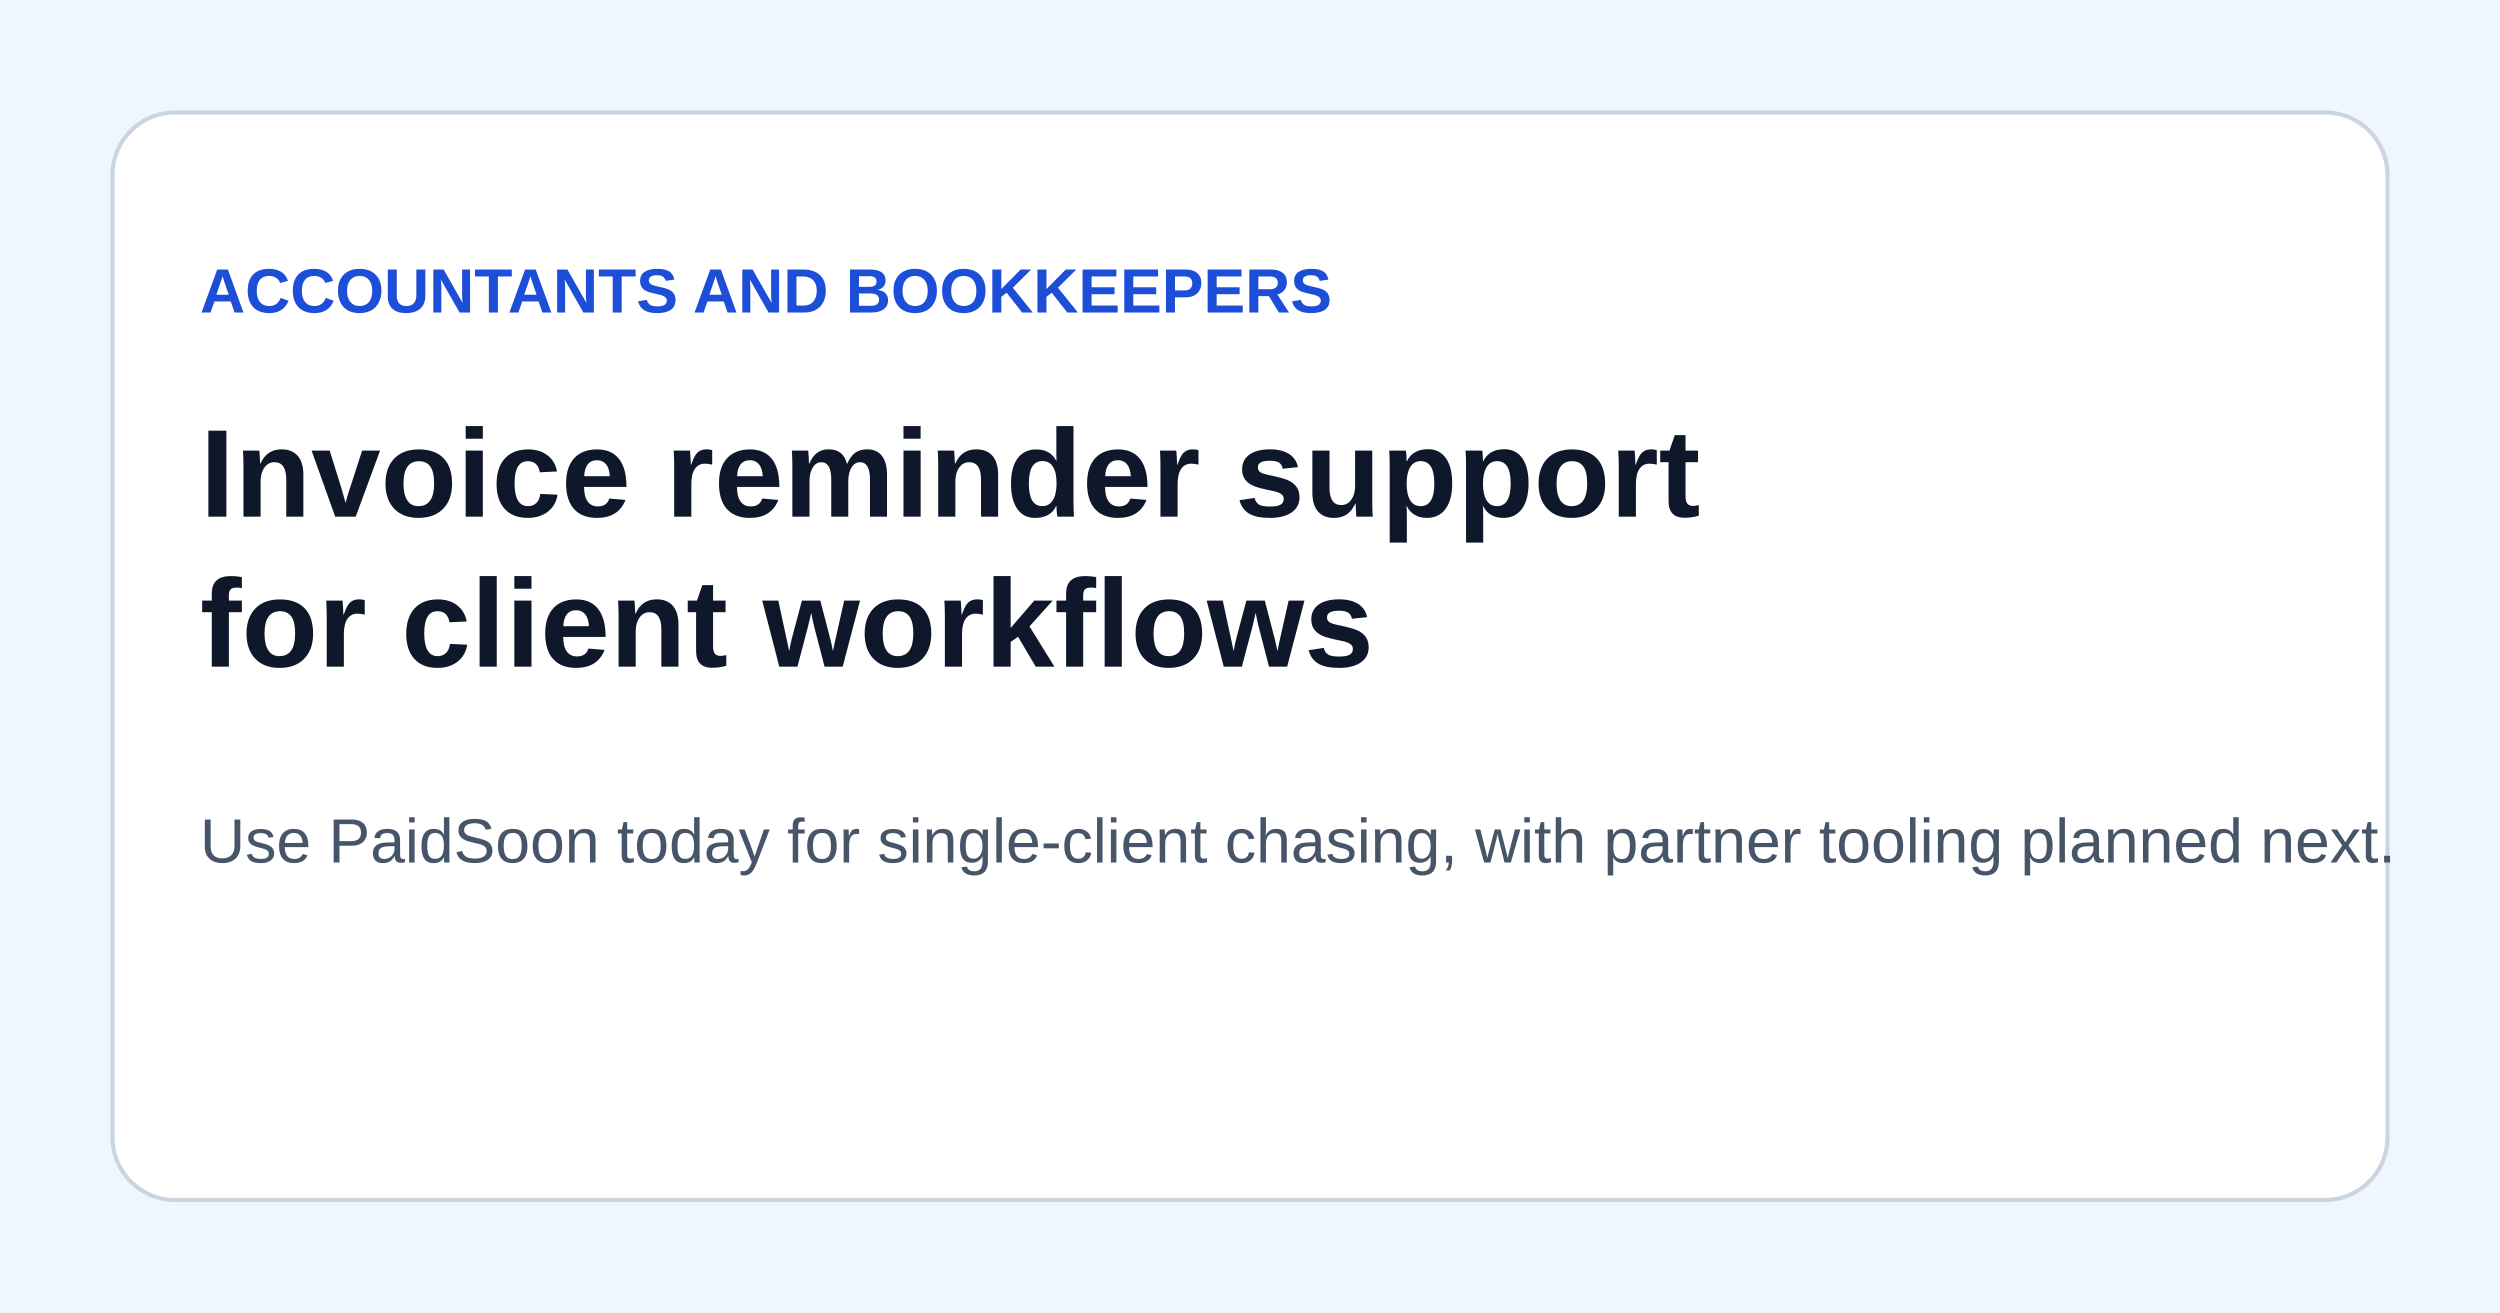
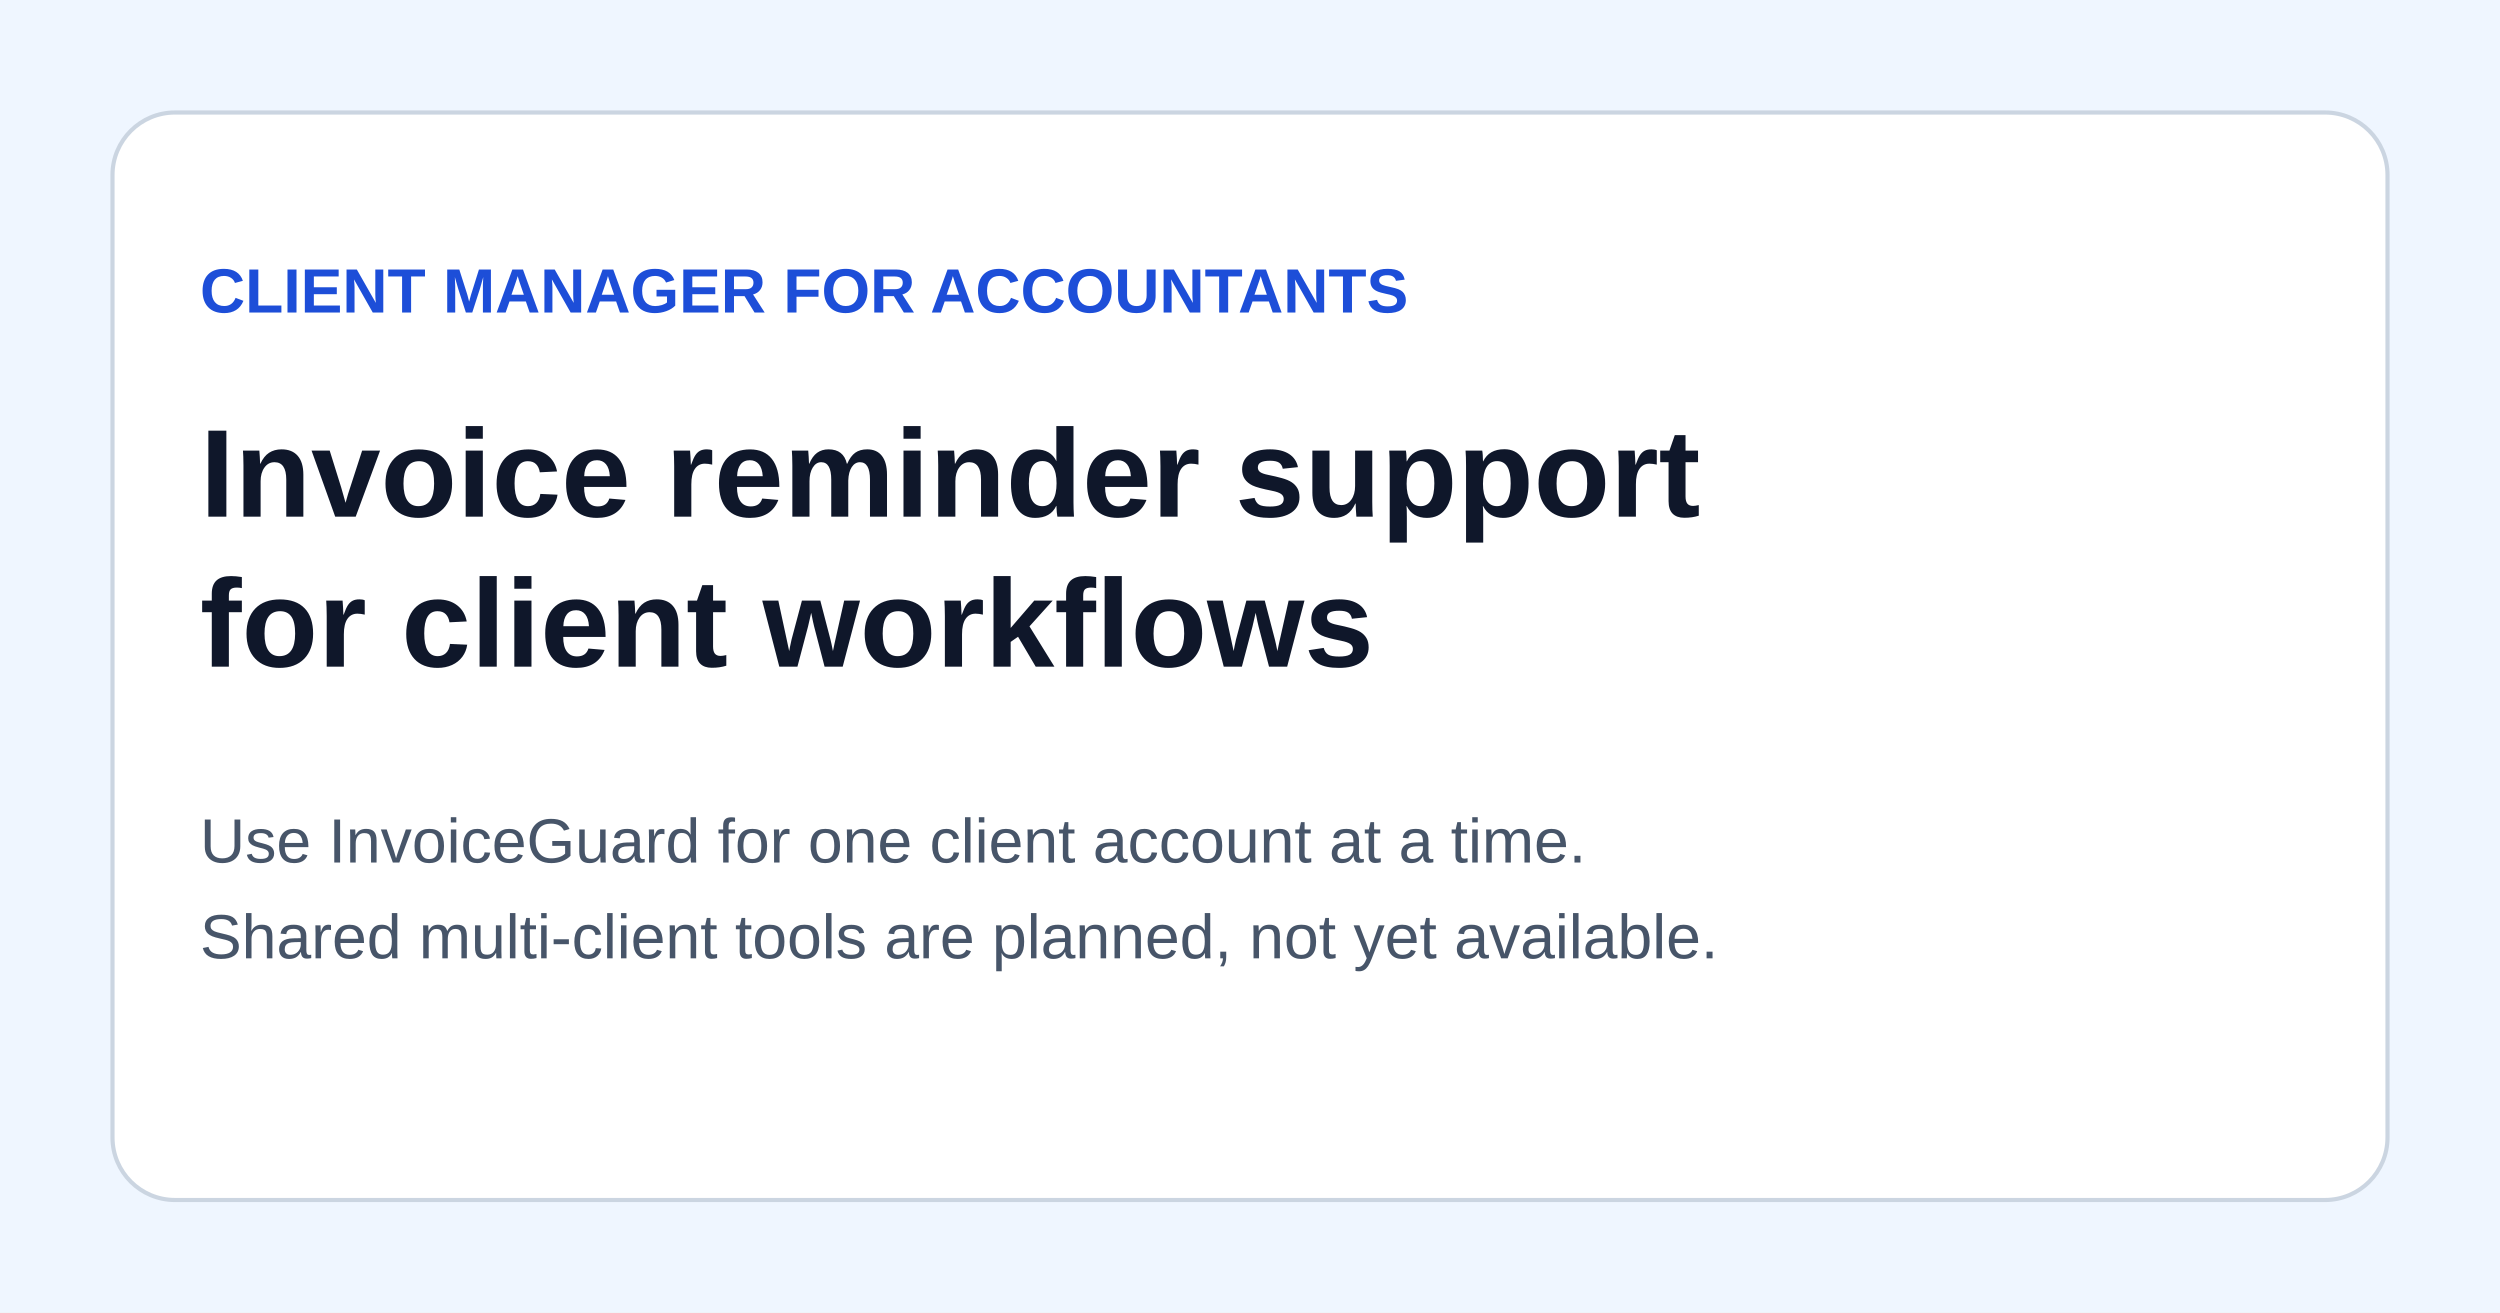
<svg xmlns="http://www.w3.org/2000/svg" width="1200" height="630" viewBox="0 0 1200 630">
  <rect width="1200" height="630" fill="#eff6ff" />
  <rect x="54" y="54" width="1092" height="522" rx="30" fill="#ffffff" stroke="#cbd5e1" stroke-width="2" />
-   <text x="96" y="150" fill="#1d4ed8" font-family="Arial, sans-serif" font-size="30" font-weight="700">ACCOUNTANTS AND BOOKKEEPERS</text>
+   <text x="96" y="150" fill="#1d4ed8" font-family="Arial, sans-serif" font-size="30" font-weight="700">CLIENT MANAGER FOR ACCOUNTANTS</text>
  <text x="96" y="248" fill="#0f172a" font-family="Arial, sans-serif" font-size="60" font-weight="700">Invoice reminder support</text>
  <text x="96" y="320" fill="#0f172a" font-family="Arial, sans-serif" font-size="60" font-weight="700">for client workflows</text>
-   <text x="96" y="414" fill="#475569" font-family="Arial, sans-serif" font-size="30">Use PaidSoon today for single-client chasing, with partner tooling planned next.</text>
+   <text x="96" y="414" fill="#475569" font-family="Arial, sans-serif" font-size="30">Use InvoiceGuard for one client account at a time.</text>
+   <text x="96" y="460" fill="#475569" font-family="Arial, sans-serif" font-size="30">Shared multi-client tools are planned, not yet available.</text>
</svg>
